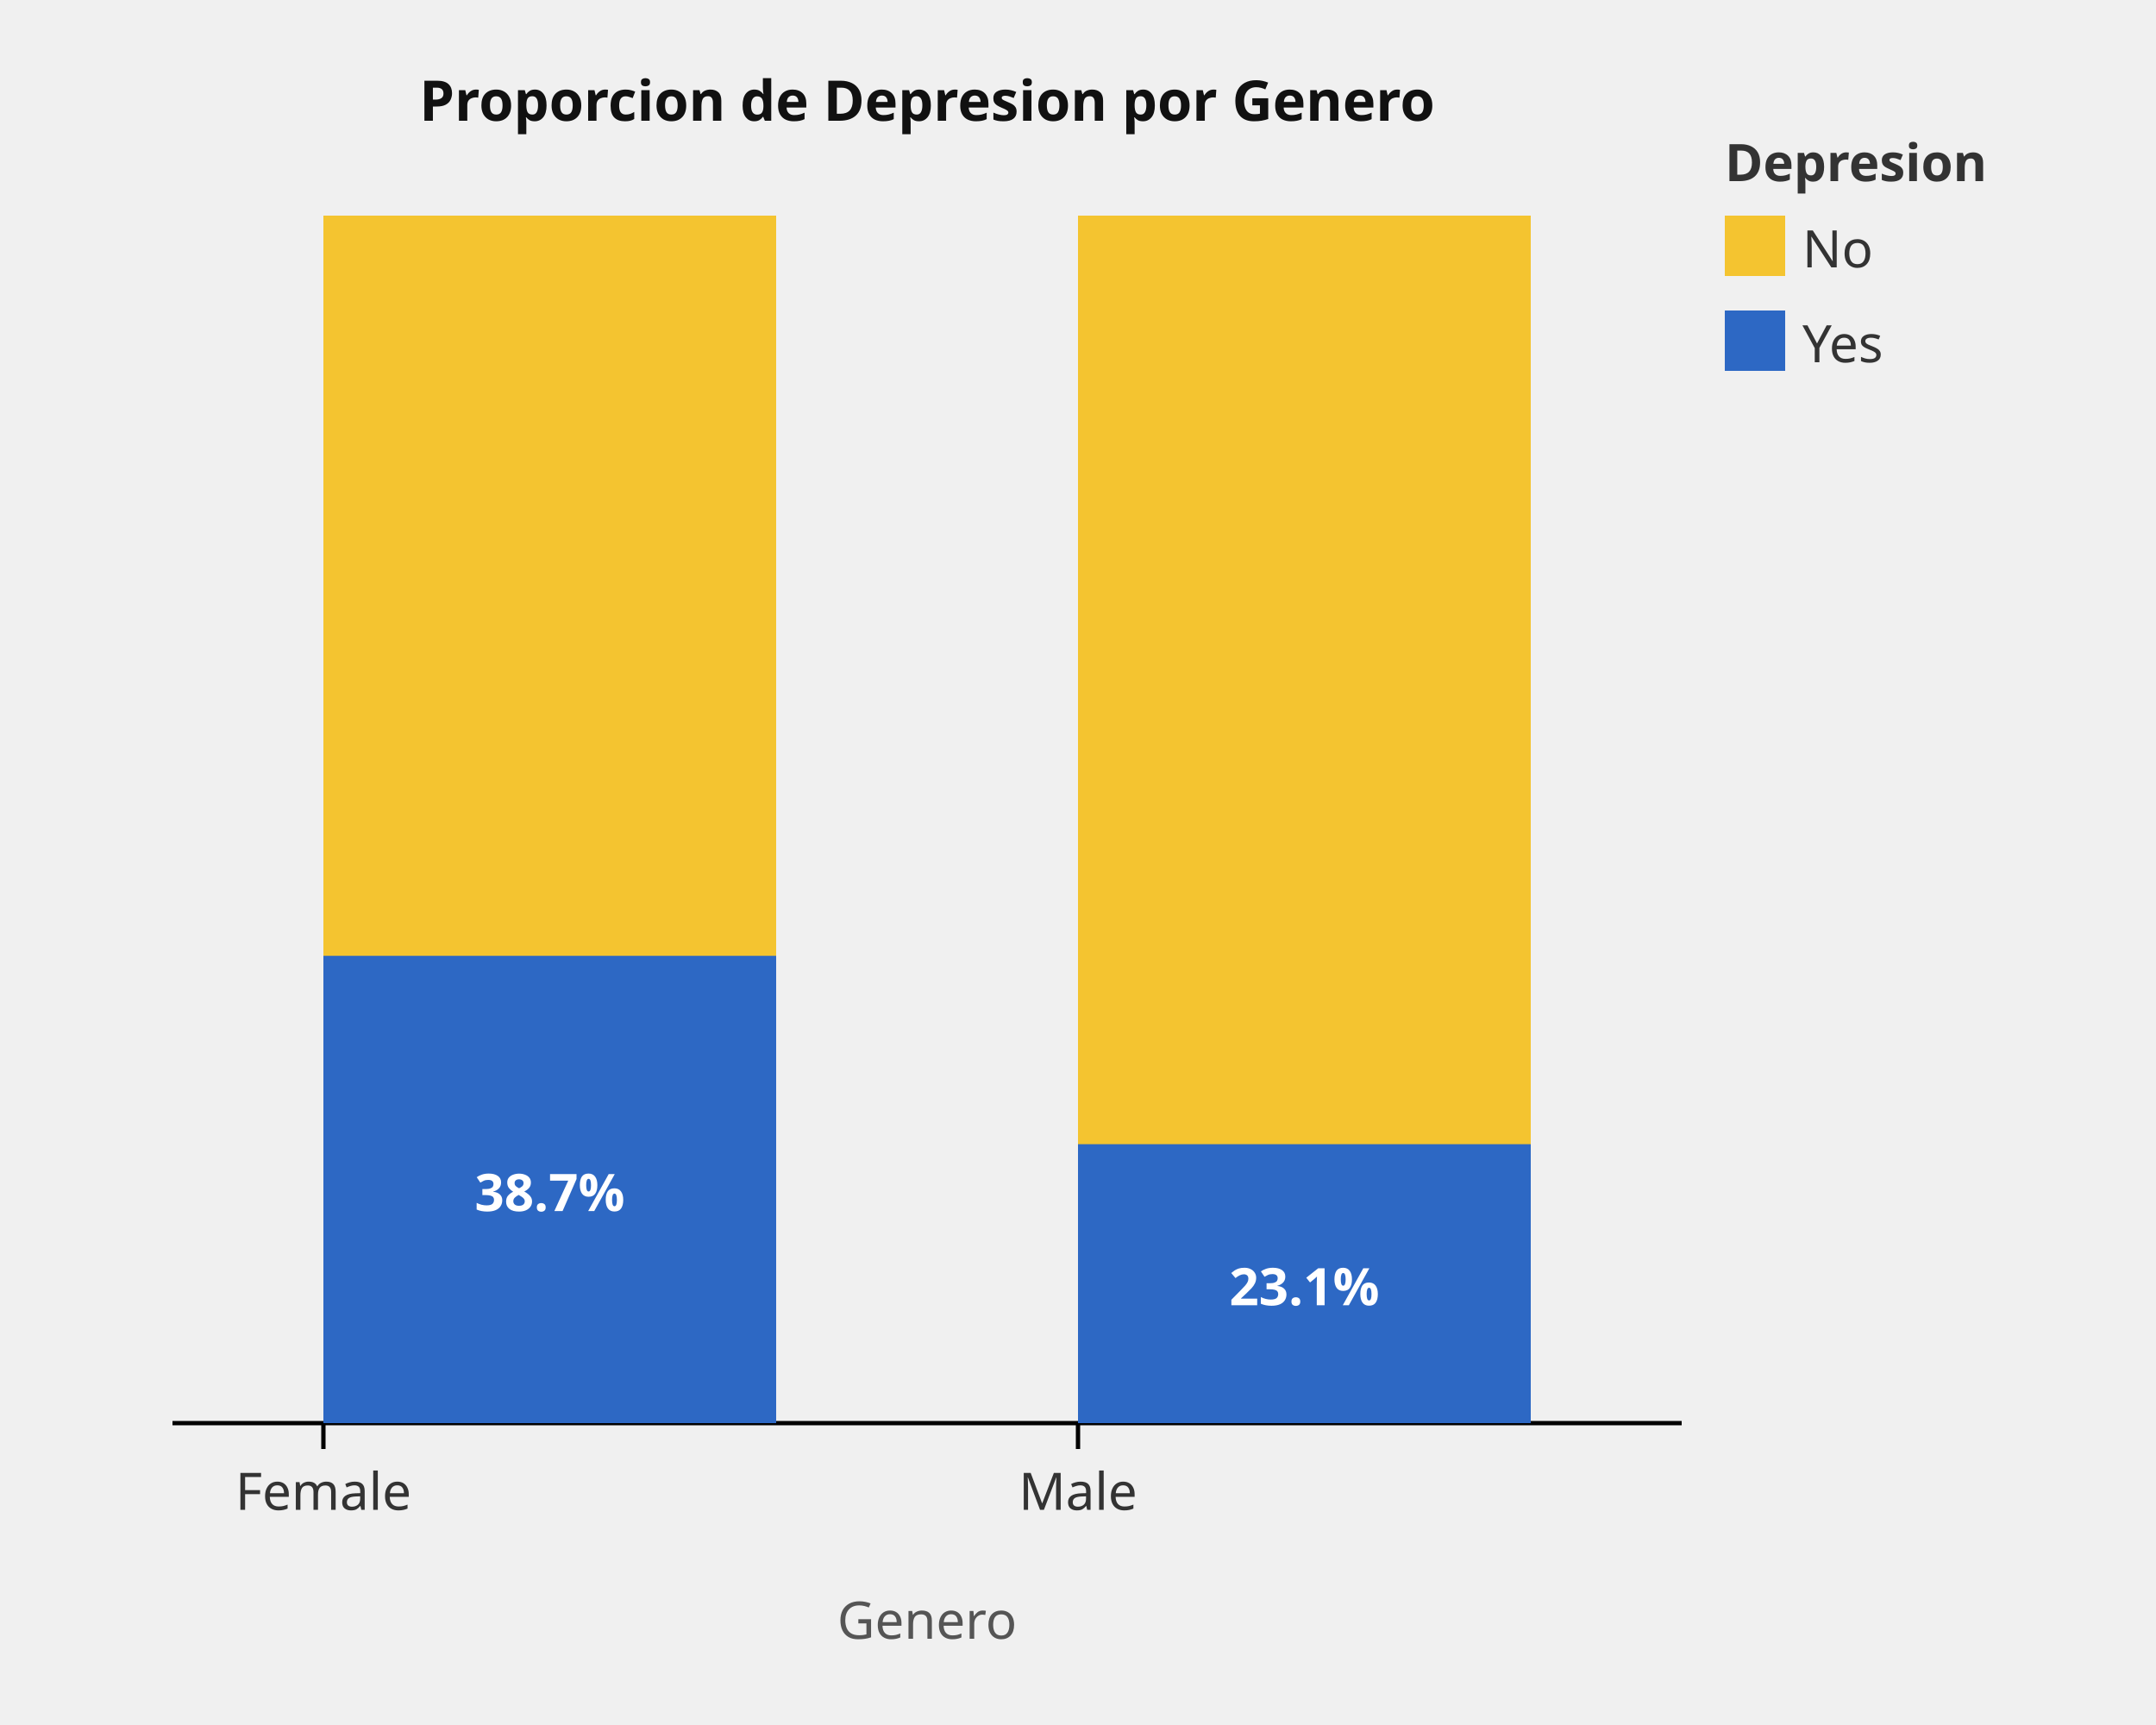
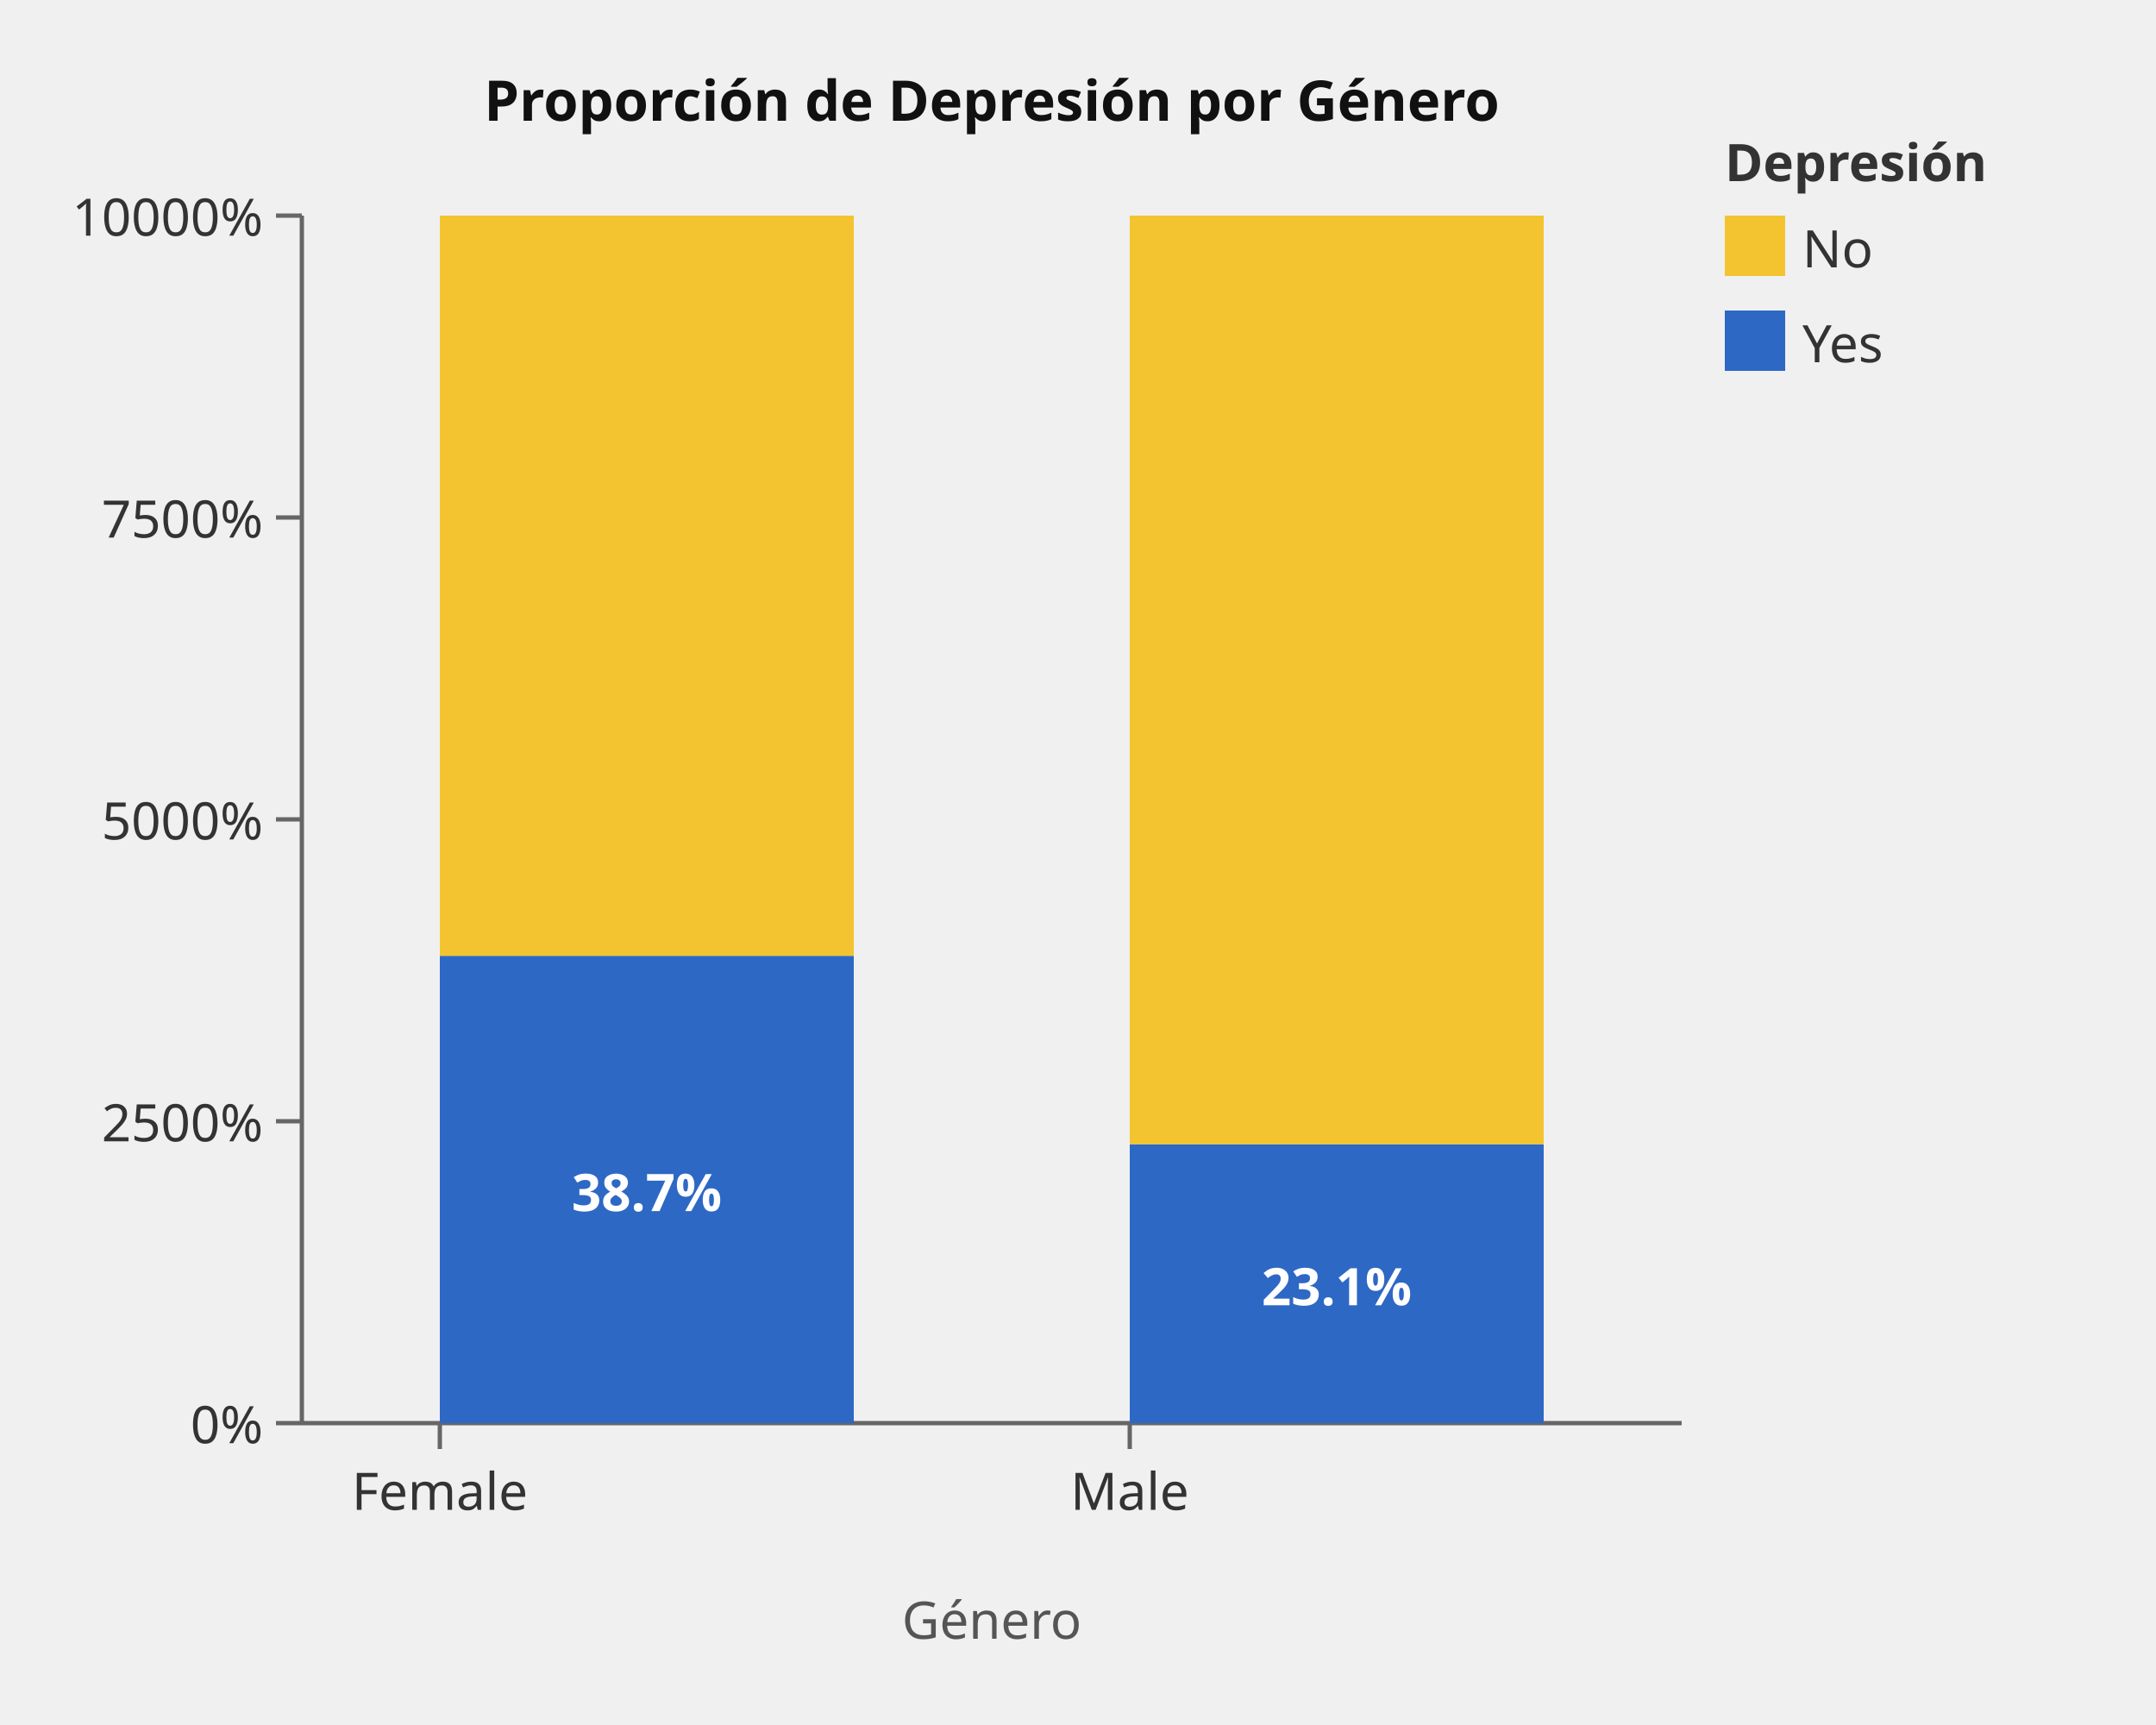
<svg xmlns="http://www.w3.org/2000/svg" width="500" height="400">
  <style>
    .tick-label  { font-family: sans-serif; font-size: 12px; fill: #333; }
+     .axis-line, .tick-line { stroke: #666; }
    .title       { font-family: sans-serif; font-size: 13px; font-weight: bold; fill: #111; }
    .axis-label  { font-family: sans-serif; font-size: 12px; fill: #555; }
    .legend-text { font-family: sans-serif; font-size: 12px; fill: #333; }
    .pct-label   { font-family: sans-serif; font-size: 12px; fill: white; font-weight: bold; }
  </style>
-   <g transform="translate(40,50)">
-     <text class="title" x="175.0" y="-22" text-anchor="middle">Proporcion de Depresion por Genero</text>
+   <g transform="translate(70,50)">
+     <text class="title" x="160.0" y="-22" text-anchor="middle">
+       Proporción de Depresión por Género
+     </text>
    <g transform="translate(0,280)">
      <g class="axis axis-bottom" transform="translate(0, 0)">
-         <line class="axis-line" x1="0" y1="0" x2="350" y2="0" stroke="currentColor" stroke-width="1" />
-         <g class="tick" transform="translate(35, 0)">
+         <line class="axis-line" x1="0" y1="0" x2="320" y2="0" stroke="currentColor" stroke-width="1" />
+         <g class="tick" transform="translate(32, 0)">
          <line class="tick-line" x1="0" y1="0" x2="0" y2="6" stroke="currentColor" stroke-width="1" />
          <text class="tick-label" x="0" y="9" text-anchor="middle" dominant-baseline="hanging" dy="0.15em">Female</text>
        </g>
-         <g class="tick" transform="translate(210, 0)">
+         <g class="tick" transform="translate(192, 0)">
          <line class="tick-line" x1="0" y1="0" x2="0" y2="6" stroke="currentColor" stroke-width="1" />
          <text class="tick-label" x="0" y="9" text-anchor="middle" dominant-baseline="hanging" dy="0.15em">Male</text>
        </g>
      </g>
    </g>
-     <rect x="35.0" y="0" width="105.0" height="280" fill="#F4C430" />
-     <rect x="35.0" y="171.64" width="105.0" height="108.36" fill="#2D68C4" />
-     <text class="pct-label" text-anchor="middle" x="87.5" y="230.82">38.7%</text>
-     <rect x="210.0" y="0" width="105.0" height="280" fill="#F4C430" />
-     <rect x="210.0" y="215.32" width="105.0" height="64.68" fill="#2D68C4" />
-     <text class="pct-label" text-anchor="middle" x="262.5" y="252.66">23.1%</text>
-     <text class="axis-label" text-anchor="middle" x="175.0" y="330">Genero</text>
-     <rect x="360" y="0" width="14" height="14" fill="#F4C430" />
-     <text class="legend-text" x="378" y="12">No</text>
-     <rect x="360" y="22" width="14" height="14" fill="#2D68C4" />
-     <text class="legend-text" x="378" y="34">Yes</text>
-     <text class="legend-text" x="360" y="-8" font-weight="bold">Depresion</text>
+     <g>
+       <g class="axis axis-left" transform="translate(0, 0)">
+         <line class="axis-line" x1="0" y1="280" x2="0" y2="0" stroke="currentColor" stroke-width="1" />
+         <g class="tick" transform="translate(0, 280)">
+           <line class="tick-line" x1="-6" y1="0" x2="0" y2="0" stroke="currentColor" stroke-width="1" />
+           <text class="tick-label" x="-9" y="0" text-anchor="end" dominant-baseline="central">0%</text>
+         </g>
+         <g class="tick" transform="translate(0, 210)">
+           <line class="tick-line" x1="-6" y1="0" x2="0" y2="0" stroke="currentColor" stroke-width="1" />
+           <text class="tick-label" x="-9" y="0" text-anchor="end" dominant-baseline="central">2500%</text>
+         </g>
+         <g class="tick" transform="translate(0, 140)">
+           <line class="tick-line" x1="-6" y1="0" x2="0" y2="0" stroke="currentColor" stroke-width="1" />
+           <text class="tick-label" x="-9" y="0" text-anchor="end" dominant-baseline="central">5000%</text>
+         </g>
+         <g class="tick" transform="translate(0, 70)">
+           <line class="tick-line" x1="-6" y1="0" x2="0" y2="0" stroke="currentColor" stroke-width="1" />
+           <text class="tick-label" x="-9" y="0" text-anchor="end" dominant-baseline="central">7500%</text>
+         </g>
+         <g class="tick" transform="translate(0, 0)">
+           <line class="tick-line" x1="-6" y1="0" x2="0" y2="0" stroke="currentColor" stroke-width="1" />
+           <text class="tick-label" x="-9" y="0" text-anchor="end" dominant-baseline="central">10000%</text>
+         </g>
+       </g>
+     </g>
+     <rect x="32.0" y="171.64" width="96.0" height="108.36" fill="#2D68C4" />
+     <text class="pct-label" text-anchor="middle" x="80.0" y="230.82">38.7%</text>
+     <rect x="32.0" y="0" width="96.0" height="171.64" fill="#F4C430" />
+     <rect x="192.0" y="215.32" width="96.0" height="64.68" fill="#2D68C4" />
+     <text class="pct-label" text-anchor="middle" x="240.0" y="252.66">23.1%</text>
+     <rect x="192.0" y="0" width="96.0" height="215.32" fill="#F4C430" />
+     <text class="axis-label" text-anchor="middle" x="160.0" y="330">Género</text>
+     <text class="axis-label" text-anchor="middle" transform="rotate(-90)" x="140.0" y="-52">Porcentaje</text>
+     <rect x="330" y="0" width="14" height="14" fill="#F4C430" />
+     <text class="legend-text" x="348" y="12">No</text>
+     <rect x="330" y="22" width="14" height="14" fill="#2D68C4" />
+     <text class="legend-text" x="348" y="34">Yes</text>
+     <text class="legend-text" x="330" y="-8" font-weight="bold">Depresión</text>
  </g>
</svg>
